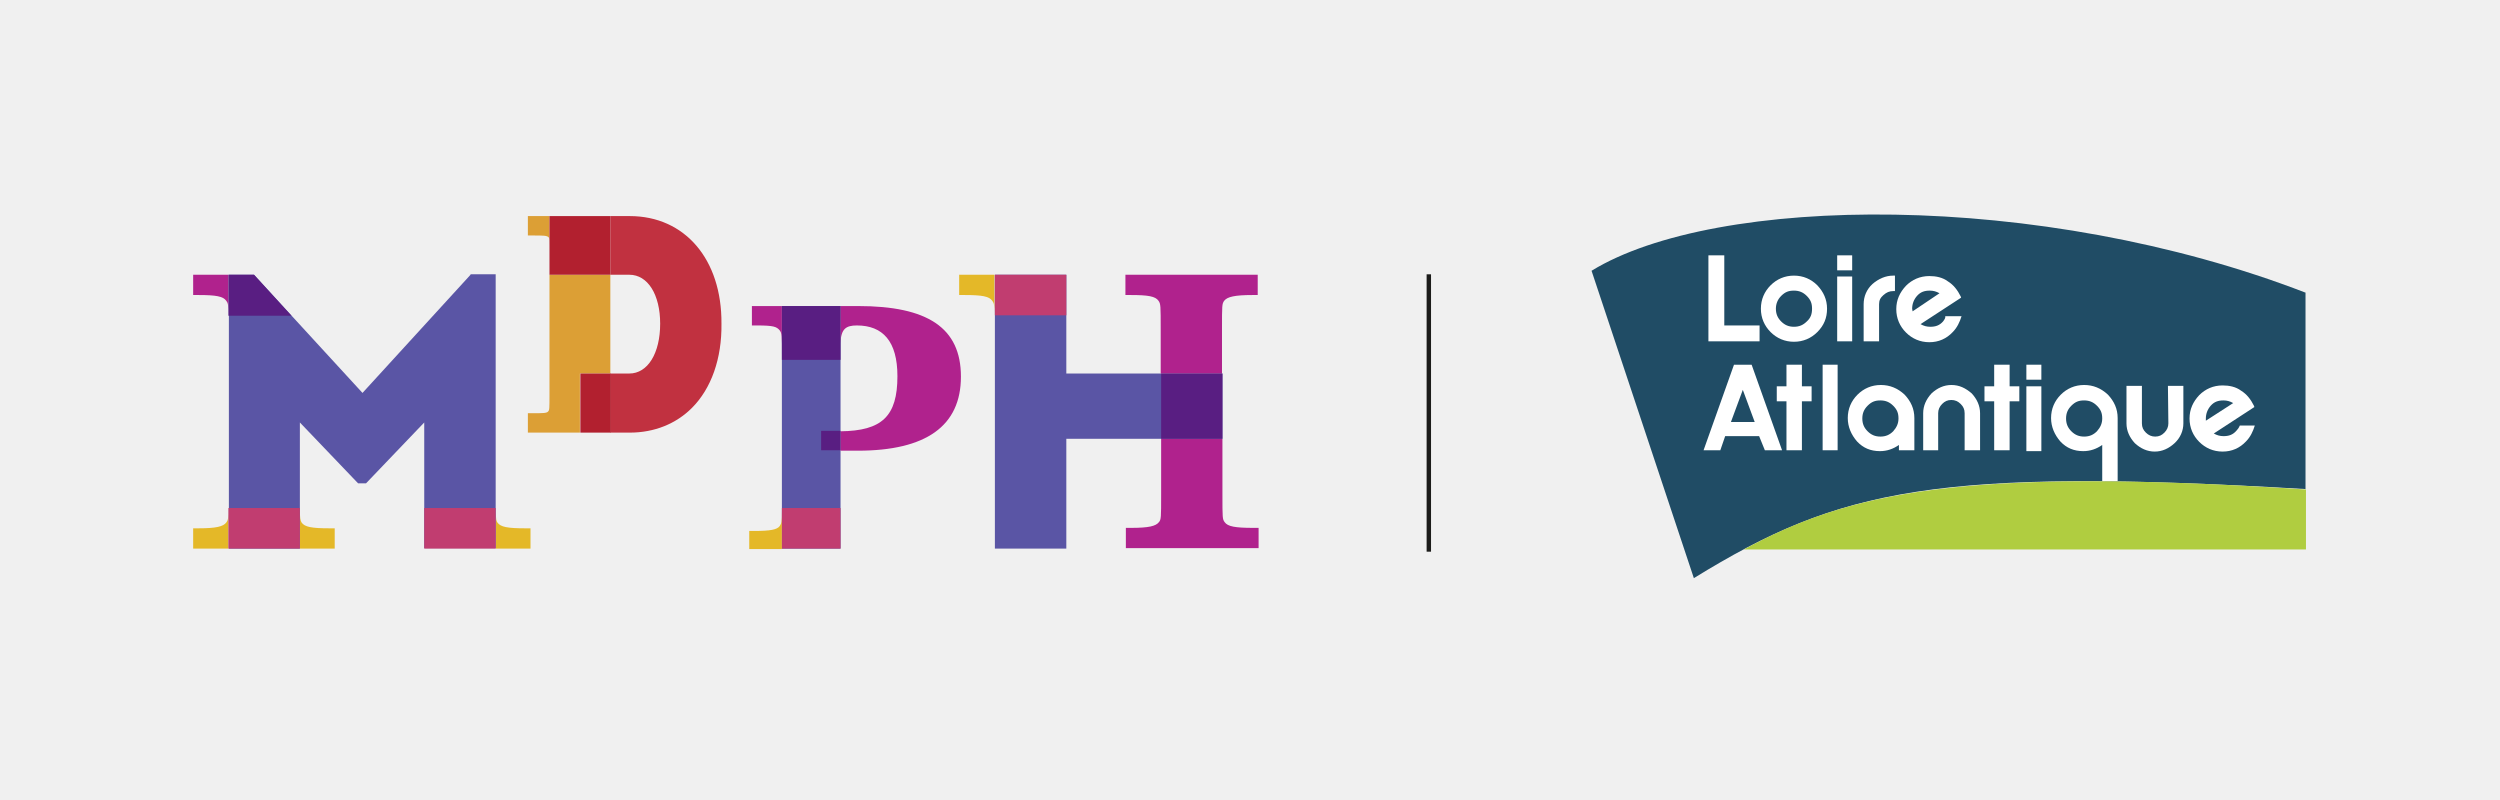
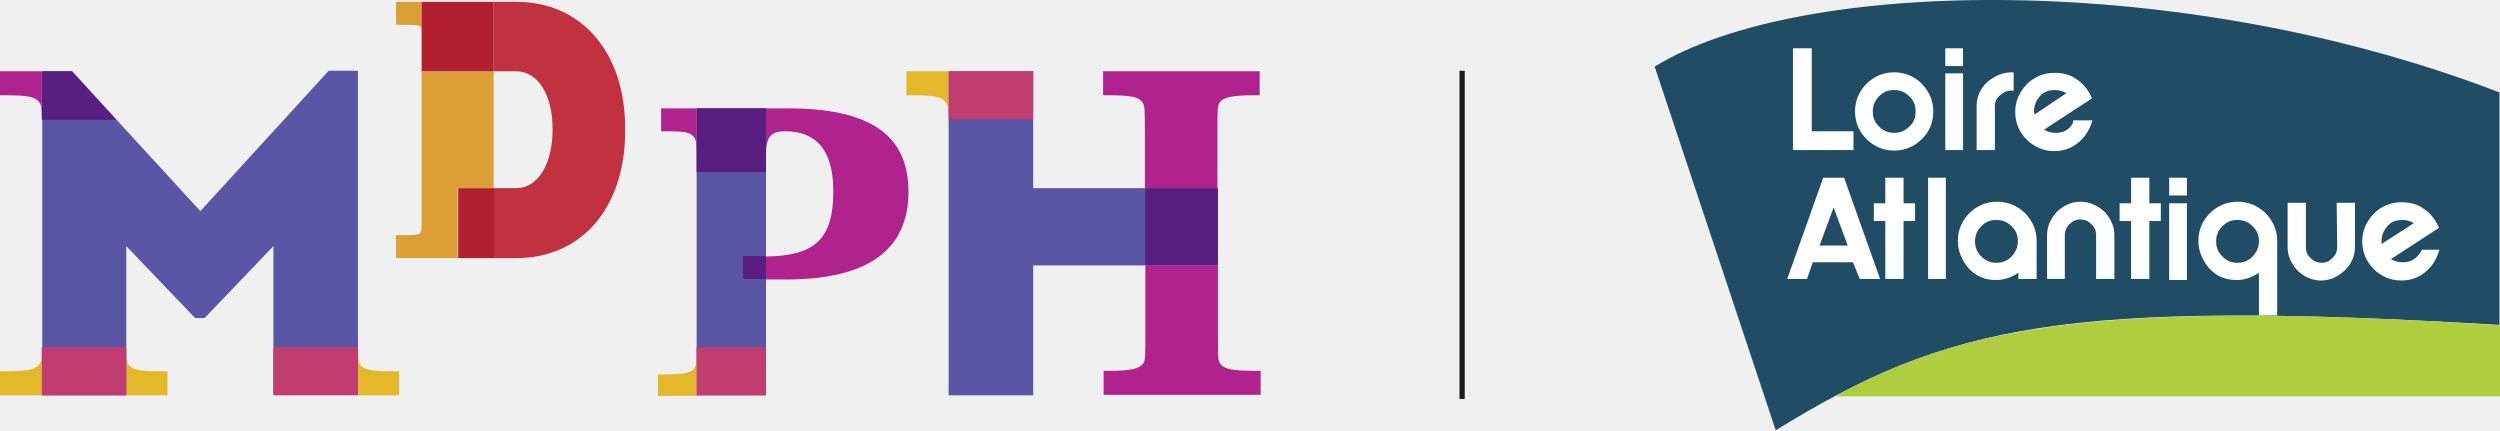
- <svg xmlns="http://www.w3.org/2000/svg" version="1.1" id="Logo_x5F_Def" x="0px" y="0px" viewBox="0 0 566.9 181.2" style="enable-background:new 0 0 566.9 181.2;" xml:space="preserve">
-   <style type="text/css">
+ <svg xmlns="http://www.w3.org/2000/svg" version="1.1" id="Logo_x5F_Def" x="0px" y="0px" viewBox="0 0 479.1 82.458" xml:space="preserve" width="479.1" height="82.458">
+   <defs id="defs230" />
+   <style type="text/css" id="style117">
	.st0{fill:#204C65;}
	.st1{fill:#FFFFFF;}
	.st2{fill:#B0CD40;}
	.st3{fill:#1C1C1A;}
	.st4{fill:#E4B828;}
	.st5{fill:#5A55A5;}
	.st6{fill:#B0228D;}
	.st7{fill:#57278D;}
	.st8{fill:#DC9F35;}
	.st9{fill:#C13140;}
	.st10{fill:#591E82;}
	.st11{fill:#C13D70;}
	.st12{fill:#B2202F;}
</style>
-   <g>
-     <path class="st0" d="M522.9,66.4c-60.6-23.4-134-22.2-162-5l23.2,69.7c33.1-20.4,55.3-25.1,138.7-20.2V66.4z" />
-     <g>
-       <path class="st1" d="M409.7,72.9c-0.8,0.8-1.7,1.2-2.9,1.2s-2.1-0.4-2.9-1.2c-0.8-0.8-1.2-1.7-1.2-2.9c0-1.1,0.4-2.1,1.2-2.9    c0.9-0.9,1.7-1.2,2.9-1.2s2.1,0.4,2.9,1.2c0.9,0.9,1.2,1.7,1.2,2.9C410.9,71.2,410.6,72.1,409.7,72.9 M406.8,62.5    c-2.1,0-3.9,0.8-5.3,2.2c-1.4,1.4-2.2,3.2-2.2,5.3s0.8,3.9,2.2,5.3c1.4,1.4,3.2,2.2,5.3,2.2s3.9-0.8,5.3-2.2    c1.5-1.5,2.2-3.2,2.2-5.3s-0.8-3.8-2.2-5.3C410.7,63.3,408.9,62.5,406.8,62.5" />
+   <g id="g167" transform="translate(-43.8,-48.64155)">
+     <path class="st0" d="m 522.9,66.4 c -60.6,-23.4 -134,-22.2 -162,-5 l 23.2,69.7 C 417.2,110.7 439.4,106 522.8,110.9 V 66.4 Z" id="path119" />
+     <g id="g123">
+       <path class="st1" d="m 409.7,72.9 c -0.8,0.8 -1.7,1.2 -2.9,1.2 -1.2,0 -2.1,-0.4 -2.9,-1.2 -0.8,-0.8 -1.2,-1.7 -1.2,-2.9 0,-1.1 0.4,-2.1 1.2,-2.9 0.9,-0.9 1.7,-1.2 2.9,-1.2 1.2,0 2.1,0.4 2.9,1.2 0.9,0.9 1.2,1.7 1.2,2.9 0,1.2 -0.3,2.1 -1.2,2.9 m -2.9,-10.4 c -2.1,0 -3.9,0.8 -5.3,2.2 -1.4,1.4 -2.2,3.2 -2.2,5.3 0,2.1 0.8,3.9 2.2,5.3 1.4,1.4 3.2,2.2 5.3,2.2 2.1,0 3.9,-0.8 5.3,-2.2 1.5,-1.5 2.2,-3.2 2.2,-5.3 0,-2.1 -0.8,-3.8 -2.2,-5.3 -1.4,-1.4 -3.2,-2.2 -5.3,-2.2" id="path121" />
    </g>
-     <rect x="416.6" y="62.7" class="st1" width="3.4" height="14.7" />
-     <rect x="416.6" y="57.9" class="st1" width="3.4" height="3.4" />
-     <g>
-       <g>
-         <path class="st1" d="M424.6,64.4c-1.3,1.2-2,2.8-2,4.6v8.4h3.5V69c0-0.9,0.3-1.5,1-2.1s1.3-0.9,2.3-0.9h0.3v-3.5h-0.4     C427.6,62.5,426,63.2,424.6,64.4" />
+     <rect x="416.6" y="62.7" class="st1" width="3.4" height="14.7" id="rect125" />
+     <rect x="416.6" y="57.9" class="st1" width="3.4" height="3.4" id="rect127" />
+     <g id="g133">
+       <g id="g131">
+         <path class="st1" d="m 424.6,64.4 c -1.3,1.2 -2,2.8 -2,4.6 v 8.4 h 3.5 V 69 c 0,-0.9 0.3,-1.5 1,-2.1 0.7,-0.6 1.3,-0.9 2.3,-0.9 h 0.3 v -3.5 h -0.4 c -1.7,0 -3.3,0.7 -4.7,1.9" id="path129" />
      </g>
    </g>
-     <polygon class="st1" points="408.6,82.7 405.1,82.7 405.1,87.6 402.9,87.6 402.9,91 405.1,91 405.1,102.1 408.6,102.1 408.6,91    410.8,91 410.8,87.6 408.6,87.6  " />
-     <rect x="413.3" y="82.7" class="st1" width="3.4" height="19.4" />
-     <g>
-       <path class="st1" d="M429.3,97.8c-0.8,0.8-1.7,1.2-2.9,1.2s-2.1-0.4-2.9-1.2c-0.8-0.8-1.2-1.7-1.2-2.9s0.4-2.1,1.2-2.9    c0.9-0.9,1.7-1.2,2.9-1.2s2.1,0.4,2.9,1.2c0.9,0.9,1.2,1.7,1.2,2.9C430.5,96,430.1,96.9,429.3,97.8 M426.5,87.3    c-2.1,0-3.9,0.8-5.3,2.2c-1.4,1.4-2.2,3.2-2.2,5.3c0,2,0.8,3.8,2.1,5.3c1.4,1.5,3.1,2.2,5.2,2.2c1.6,0,3-0.5,4.3-1.4v1.2h3.5v-7.3    c0-2.1-0.8-3.8-2.2-5.3C430.3,88,428.5,87.3,426.5,87.3" />
-       <path class="st1" d="M442.5,87.3c-1.7,0-3.2,0.7-4.5,1.9c-1.2,1.3-1.9,2.8-1.9,4.5v8.4h3.4v-8.4c0-0.8,0.3-1.5,0.9-2.1    s1.2-0.9,2.1-0.9c0.8,0,1.5,0.3,2.1,0.9c0.6,0.6,0.9,1.2,0.9,2.1v8.4h3.5v-8.4c0-1.7-0.7-3.2-1.9-4.5    C445.7,88,444.3,87.3,442.5,87.3" />
+     <polygon class="st1" points="405.1,87.6 402.9,87.6 402.9,91 405.1,91 405.1,102.1 408.6,102.1 408.6,91 410.8,91 410.8,87.6 408.6,87.6 408.6,82.7 405.1,82.7 " id="polygon135" />
+     <rect x="413.3" y="82.7" class="st1" width="3.4" height="19.4" id="rect137" />
+     <g id="g143">
+       <path class="st1" d="m 429.3,97.8 c -0.8,0.8 -1.7,1.2 -2.9,1.2 -1.2,0 -2.1,-0.4 -2.9,-1.2 -0.8,-0.8 -1.2,-1.7 -1.2,-2.9 0,-1.2 0.4,-2.1 1.2,-2.9 0.9,-0.9 1.7,-1.2 2.9,-1.2 1.2,0 2.1,0.4 2.9,1.2 0.9,0.9 1.2,1.7 1.2,2.9 0,1.1 -0.4,2 -1.2,2.9 m -2.8,-10.5 c -2.1,0 -3.9,0.8 -5.3,2.2 -1.4,1.4 -2.2,3.2 -2.2,5.3 0,2 0.8,3.8 2.1,5.3 1.4,1.5 3.1,2.2 5.2,2.2 1.6,0 3,-0.5 4.3,-1.4 v 1.2 h 3.5 v -7.3 c 0,-2.1 -0.8,-3.8 -2.2,-5.3 -1.6,-1.5 -3.4,-2.2 -5.4,-2.2" id="path139" />
+       <path class="st1" d="m 442.5,87.3 c -1.7,0 -3.2,0.7 -4.5,1.9 -1.2,1.3 -1.9,2.8 -1.9,4.5 v 8.4 h 3.4 v -8.4 c 0,-0.8 0.3,-1.5 0.9,-2.1 0.6,-0.6 1.2,-0.9 2.1,-0.9 0.8,0 1.5,0.3 2.1,0.9 0.6,0.6 0.9,1.2 0.9,2.1 v 8.4 h 3.5 v -8.4 c 0,-1.7 -0.7,-3.2 -1.9,-4.5 -1.4,-1.2 -2.8,-1.9 -4.6,-1.9" id="path141" />
    </g>
-     <polygon class="st1" points="455.7,82.7 452.2,82.7 452.2,87.6 450,87.6 450,91 452.2,91 452.2,102.1 455.7,102.1 455.7,91    457.9,91 457.9,87.6 455.7,87.6  " />
-     <rect x="459.5" y="87.6" class="st1" width="3.4" height="14.7" />
-     <rect x="459.5" y="82.7" class="st1" width="3.4" height="3.4" />
-     <g>
-       <path class="st1" d="M475.5,97.8c-0.8,0.8-1.7,1.2-2.9,1.2s-2.1-0.4-2.9-1.2c-0.8-0.8-1.2-1.7-1.2-2.9s0.4-2.1,1.2-2.9    c0.9-0.9,1.7-1.2,2.9-1.2s2.1,0.4,2.9,1.2c0.9,0.9,1.2,1.7,1.2,2.9C476.7,96,476.3,96.9,475.5,97.8 M472.6,87.3    c-2.1,0-3.9,0.8-5.3,2.2c-1.4,1.4-2.2,3.2-2.2,5.3c0,2,0.8,3.8,2.1,5.3c1.4,1.5,3.1,2.2,5.2,2.2c1.6,0,3-0.5,4.3-1.4v8.2h3.5V94.8    c0-2.1-0.8-3.8-2.2-5.3C476.4,88,474.6,87.3,472.6,87.3" />
-       <path class="st1" d="M491.7,96c0,0.8-0.3,1.5-0.9,2.1s-1.2,0.9-2.1,0.9c-0.8,0-1.5-0.3-2.1-0.9s-0.9-1.2-0.9-2.1v-8.5h-3.5V96    c0,1.7,0.7,3.2,1.9,4.5c1.3,1.2,2.8,1.9,4.5,1.9s3.2-0.7,4.5-1.9c1.3-1.2,2-2.8,2-4.5v-8.5h-3.5L491.7,96L491.7,96z" />
-       <path class="st1" d="M433.6,70c0-1.1,0.4-2.1,1.1-2.9c0.8-0.9,1.7-1.2,2.9-1.2c0.8,0,1.5,0.2,2.2,0.6l-6.1,4.1    C433.7,70.4,433.6,70.2,433.6,70 M440.6,72.9c-0.8,0.9-1.7,1.2-2.9,1.2c-0.8,0-1.5-0.2-2.2-0.6l9.2-6l-0.1-0.3    c-0.7-1.4-1.6-2.6-2.9-3.4c-1.2-0.9-2.7-1.2-4.2-1.2c-2.1,0-3.9,0.8-5.3,2.2c-1.4,1.5-2.2,3.2-2.2,5.3s0.8,3.9,2.2,5.3    c1.4,1.4,3.2,2.2,5.3,2.2s3.9-0.8,5.3-2.3c1-1,1.6-2.3,2-3.6h-3.7C441.2,72.1,440.9,72.5,440.6,72.9" />
-       <path class="st1" d="M500.2,94.9c0-1.1,0.4-2.1,1.1-2.9c0.8-0.9,1.7-1.2,2.9-1.2c0.8,0,1.5,0.2,2.2,0.6l-6.2,4    C500.2,95.2,500.2,95,500.2,94.9 M507.9,96.5c-0.2,0.5-0.5,0.9-0.8,1.2c-0.8,0.9-1.7,1.2-2.9,1.2c-0.8,0-1.5-0.2-2.2-0.6l9.2-6    l-0.1-0.3c-0.7-1.4-1.6-2.6-2.9-3.4c-1.2-0.9-2.7-1.2-4.2-1.2c-2.1,0-3.9,0.8-5.3,2.2c-1.4,1.5-2.2,3.2-2.2,5.3    c0,2.1,0.8,3.9,2.2,5.3c1.4,1.4,3.2,2.2,5.3,2.2c2.1,0,3.9-0.8,5.3-2.3c1-1,1.6-2.3,2-3.6L507.9,96.5L507.9,96.5z" />
+     <polygon class="st1" points="452.2,87.6 450,87.6 450,91 452.2,91 452.2,102.1 455.7,102.1 455.7,91 457.9,91 457.9,87.6 455.7,87.6 455.7,82.7 452.2,82.7 " id="polygon145" />
+     <rect x="459.5" y="87.6" class="st1" width="3.4" height="14.7" id="rect147" />
+     <rect x="459.5" y="82.7" class="st1" width="3.4" height="3.4" id="rect149" />
+     <g id="g159">
+       <path class="st1" d="m 475.5,97.8 c -0.8,0.8 -1.7,1.2 -2.9,1.2 -1.2,0 -2.1,-0.4 -2.9,-1.2 -0.8,-0.8 -1.2,-1.7 -1.2,-2.9 0,-1.2 0.4,-2.1 1.2,-2.9 0.9,-0.9 1.7,-1.2 2.9,-1.2 1.2,0 2.1,0.4 2.9,1.2 0.9,0.9 1.2,1.7 1.2,2.9 0,1.1 -0.4,2 -1.2,2.9 m -2.9,-10.5 c -2.1,0 -3.9,0.8 -5.3,2.2 -1.4,1.4 -2.2,3.2 -2.2,5.3 0,2 0.8,3.8 2.1,5.3 1.4,1.5 3.1,2.2 5.2,2.2 1.6,0 3,-0.5 4.3,-1.4 v 8.2 h 3.5 V 94.8 c 0,-2.1 -0.8,-3.8 -2.2,-5.3 -1.6,-1.5 -3.4,-2.2 -5.4,-2.2" id="path151" />
+       <path class="st1" d="m 491.7,96 c 0,0.8 -0.3,1.5 -0.9,2.1 -0.6,0.6 -1.2,0.9 -2.1,0.9 -0.8,0 -1.5,-0.3 -2.1,-0.9 -0.6,-0.6 -0.9,-1.2 -0.9,-2.1 v -8.5 h -3.5 V 96 c 0,1.7 0.7,3.2 1.9,4.5 1.3,1.2 2.8,1.9 4.5,1.9 1.7,0 3.2,-0.7 4.5,-1.9 1.3,-1.2 2,-2.8 2,-4.5 v -8.5 h -3.5 z" id="path153" />
+       <path class="st1" d="m 433.6,70 c 0,-1.1 0.4,-2.1 1.1,-2.9 0.8,-0.9 1.7,-1.2 2.9,-1.2 0.8,0 1.5,0.2 2.2,0.6 l -6.1,4.1 c 0,-0.2 -0.1,-0.4 -0.1,-0.6 m 7,2.9 c -0.8,0.9 -1.7,1.2 -2.9,1.2 -0.8,0 -1.5,-0.2 -2.2,-0.6 l 9.2,-6 -0.1,-0.3 c -0.7,-1.4 -1.6,-2.6 -2.9,-3.4 -1.2,-0.9 -2.7,-1.2 -4.2,-1.2 -2.1,0 -3.9,0.8 -5.3,2.2 -1.4,1.5 -2.2,3.2 -2.2,5.3 0,2.1 0.8,3.9 2.2,5.3 1.4,1.4 3.2,2.2 5.3,2.2 2.1,0 3.9,-0.8 5.3,-2.3 1,-1 1.6,-2.3 2,-3.6 h -3.7 c 0.1,0.4 -0.2,0.8 -0.5,1.2" id="path155" />
+       <path class="st1" d="m 500.2,94.9 c 0,-1.1 0.4,-2.1 1.1,-2.9 0.8,-0.9 1.7,-1.2 2.9,-1.2 0.8,0 1.5,0.2 2.2,0.6 l -6.2,4 c 0,-0.2 0,-0.4 0,-0.5 m 7.7,1.6 c -0.2,0.5 -0.5,0.9 -0.8,1.2 -0.8,0.9 -1.7,1.2 -2.9,1.2 -0.8,0 -1.5,-0.2 -2.2,-0.6 l 9.2,-6 -0.1,-0.3 c -0.7,-1.4 -1.6,-2.6 -2.9,-3.4 -1.2,-0.9 -2.7,-1.2 -4.2,-1.2 -2.1,0 -3.9,0.8 -5.3,2.2 -1.4,1.5 -2.2,3.2 -2.2,5.3 0,2.1 0.8,3.9 2.2,5.3 1.4,1.4 3.2,2.2 5.3,2.2 2.1,0 3.9,-0.8 5.3,-2.3 1,-1 1.6,-2.3 2,-3.6 z" id="path157" />
    </g>
-     <polygon class="st1" points="391,57.9 387.4,57.9 387.4,77.4 399,77.4 399,73.8 391,73.8  " />
-     <path class="st1" d="M392.5,95.7l2.7-7.3l2.7,7.3H392.5z M400.2,102.1h3.9l-6.9-19.4h-4l-6.9,19.4h3.8l1.1-3.2h7.7L400.2,102.1z" />
-     <path class="st2" d="M522.9,111c-78.8-5.2-103.7,0.8-127.5,13.6h127.5V111z" />
+     <polygon class="st1" points="387.4,77.4 399,77.4 399,73.8 391,73.8 391,57.9 387.4,57.9 " id="polygon161" />
+     <path class="st1" d="m 392.5,95.7 2.7,-7.3 2.7,7.3 z m 7.7,6.4 h 3.9 l -6.9,-19.4 h -4 l -6.9,19.4 h 3.8 l 1.1,-3.2 h 7.7 z" id="path163" />
+     <path class="st2" d="m 522.9,111 c -78.8,-5.2 -103.7,0.8 -127.5,13.6 h 127.5 z" id="path165" />
  </g>
-   <rect x="323.5" y="62.2" class="st3" width="1" height="62.9" />
-   <g>
-     <path class="st4" d="M225.6,62.3h-8.1v4.6h1.2c4,0,5.6,0.3,6.3,1.3c0.4,0.5,0.5,0.9,0.5,3.3c0,0.3,0,0.4,0,0.4l0-0.3h0V62.3" />
-     <rect x="177.3" y="69.4" class="st5" width="13.3" height="55" />
-     <polygon class="st5" points="277.2,99.5 277.2,84.7 241.8,84.7 241.8,62.3 225.6,62.3 225.6,124.4 241.8,124.4 241.8,99.5  " />
-     <path class="st6" d="M177.3,69.4h-6.8v4.4h1.1c3.9,0,4.5,0.3,5.2,1.1c0.5,0.7,0.5,1,0.5,5.9V69.4 M194.6,69.4h-4v8.4l0,0l0,0   c0.1-3.2,1.2-4,3.7-4c5.9,0,9.2,3.6,9.2,11.5c0,9.1-3.5,12.4-12.9,12.5v4.4h3.9c15.5,0,23.4-5.6,23.4-16.8   C217.9,74.3,210.3,69.4,194.6,69.4" />
-     <path class="st7" d="M177.3,69.4L177.3,69.4v11.4c0,0,0,0.1,0,0.1V69.4" />
-     <path class="st6" d="M51.8,62.3h-8v4.6H45c4,0,5.6,0.3,6.3,1.3c0.4,0.5,0.5,0.9,0.5,3.3c0,0.1,0,0,0,0.1V62.3" />
-     <path class="st4" d="M112.4,116.3v8.1h7.9v-4.6h-1.2c-4,0-5.6-0.3-6.3-1.3C112.5,118.1,112.5,117.7,112.4,116.3" />
-     <path class="st4" d="M68,115.2v9.2h7.9v-4.6h-1.2c-4,0-5.6-0.3-6.3-1.3C68.1,118,68,117.6,68,115.2" />
-     <path class="st4" d="M51.8,115.3c0,2.3-0.1,2.7-0.5,3.2c-0.7,0.9-2.3,1.3-6.3,1.3h-1.2v4.6h8L51.8,115.3" />
-     <path class="st5" d="M106.7,62.3L82.2,89.1L57.6,62.3h-5.7c0,0,0,9.4,0,9.4v43.6v9.1h0h16.1H68v-9.2V95.8l13.2,13.8H83l13.2-13.8   v19.3v9.2h16.1h0.1v-8.1v-54H106.7" />
-     <path class="st4" d="M177.3,115.8c0,2.6-0.1,2.9-0.5,3.5c-0.6,0.8-2.1,1.1-5.8,1.1h-1.1v4.1h7.4V115.8z" />
-     <path class="st8" d="M124.6,49h-4.9v4.4h1.2c2.2,0,3.1,0,3.5,0.4c0.2,0.2,0.2,0.5,0.2,1.8V49" />
-     <path class="st8" d="M138.4,62.3h-13.8v27.1c0,3.2,0,3.6-0.3,3.9c-0.3,0.4-1.2,0.4-3.4,0.4h-1.2v4.4h11.8V84.7h3.6l3.3,0V62.3" />
-     <path class="st9" d="M142.8,49h-4.4v13.3v0l0.2,0h4.1c4.2,0,7,4.5,7,11.1c0,6.7-2.8,11.3-7,11.3l-4.3,0v0v13.4h4.4   c5.6,0,10.5-2,14.1-5.6c4.4-4.4,6.8-11.2,6.7-19.1C163.7,58.8,155.3,49,142.8,49z" />
-     <polyline class="st10" points="57.6,62.3 51.8,62.3 51.8,71.6 66.1,71.6 57.6,62.3  " />
-     <rect x="96.2" y="115.2" class="st11" width="16.2" height="9.2" />
-     <rect x="225.6" y="62.3" class="st11" width="16.2" height="9.2" />
-     <rect x="51.8" y="115.2" class="st11" width="16.2" height="9.2" />
-     <rect x="124.6" y="49" class="st12" width="13.8" height="13.3" />
-     <rect x="131.6" y="84.7" class="st12" width="6.9" height="13.4" />
-     <rect x="177.3" y="69.4" class="st10" width="13.3" height="12.2" />
-     <rect x="186.2" y="97.7" class="st10" width="4.4" height="4.4" />
-     <polyline class="st11" points="190.6,115.2 177.3,115.2 177.3,124.4 190.6,124.4 190.6,115.2  " />
-     <g>
-       <path class="st6" d="M255.2,62.3v4.6h1.2c4,0,5.6,0.3,6.3,1.3c0.5,0.7,0.5,1.1,0.5,6.5v10h13.9v-10c0-5.5,0-5.8,0.5-6.5    c0.7-0.9,2.4-1.3,6.4-1.3h1.2v-4.6H255.2z" />
-       <path class="st6" d="M277.7,118.4c-0.5-0.7-0.5-0.9-0.5-6.4V99.5h-13.9V112c0,5.4,0,5.8-0.5,6.4c-0.7,0.9-2.3,1.3-6.3,1.3h-1.2    v4.6h30.1v-4.6h-1.2C280.1,119.7,278.4,119.4,277.7,118.4z" />
+   <rect x="279.7" y="13.558" class="st3" width="1" height="62.9" id="rect169" />
+   <g id="g225" transform="translate(-43.8,-48.64155)">
+     <path class="st4" d="m 225.6,62.3 h -8.1 v 4.6 h 1.2 c 4,0 5.6,0.3 6.3,1.3 0.4,0.5 0.5,0.9 0.5,3.3 0,0.3 0,0.4 0,0.4 v -0.3 0 -9.3" id="path171" />
+     <rect x="177.3" y="69.4" class="st5" width="13.3" height="55" id="rect173" />
+     <polygon class="st5" points="241.8,84.7 241.8,62.3 225.6,62.3 225.6,124.4 241.8,124.4 241.8,99.5 277.2,99.5 277.2,84.7 " id="polygon175" />
+     <path class="st6" d="m 177.3,69.4 h -6.8 v 4.4 h 1.1 c 3.9,0 4.5,0.3 5.2,1.1 0.5,0.7 0.5,1 0.5,5.9 V 69.4 m 17.3,0 h -4 v 8.4 0 0 c 0.1,-3.2 1.2,-4 3.7,-4 5.9,0 9.2,3.6 9.2,11.5 0,9.1 -3.5,12.4 -12.9,12.5 v 4.4 h 3.9 c 15.5,0 23.4,-5.6 23.4,-16.8 0,-11.1 -7.6,-16 -23.3,-16" id="path177" />
+     <path class="st7" d="m 177.3,69.4 v 0 11.4 c 0,0 0,0.1 0,0.1 V 69.4" id="path179" />
+     <path class="st6" d="m 51.8,62.3 h -8 v 4.6 H 45 c 4,0 5.6,0.3 6.3,1.3 0.4,0.5 0.5,0.9 0.5,3.3 0,0.1 0,0 0,0.1 v -9.3" id="path181" />
+     <path class="st4" d="m 112.4,116.3 v 8.1 h 7.9 v -4.6 h -1.2 c -4,0 -5.6,-0.3 -6.3,-1.3 -0.3,-0.4 -0.3,-0.8 -0.4,-2.2" id="path183" />
+     <path class="st4" d="m 68,115.2 v 9.2 h 7.9 v -4.6 h -1.2 c -4,0 -5.6,-0.3 -6.3,-1.3 C 68.1,118 68,117.6 68,115.2" id="path185" />
+     <path class="st4" d="m 51.8,115.3 c 0,2.3 -0.1,2.7 -0.5,3.2 -0.7,0.9 -2.3,1.3 -6.3,1.3 h -1.2 v 4.6 h 8 v -9.1" id="path187" />
+     <path class="st5" d="M 106.7,62.3 82.2,89.1 57.6,62.3 h -5.7 c 0,0 0,9.4 0,9.4 v 43.6 9.1 0 H 68 v 0 -9.2 -19.4 l 13.2,13.8 H 83 L 96.2,95.8 v 19.3 9.2 h 16.1 0.1 v -8.1 -54 h -5.7" id="path189" />
+     <path class="st4" d="m 177.3,115.8 c 0,2.6 -0.1,2.9 -0.5,3.5 -0.6,0.8 -2.1,1.1 -5.8,1.1 h -1.1 v 4.1 h 7.4 z" id="path191" />
+     <path class="st8" d="m 124.6,49 h -4.9 v 4.4 h 1.2 c 2.2,0 3.1,0 3.5,0.4 0.2,0.2 0.2,0.5 0.2,1.8 V 49" id="path193" />
+     <path class="st8" d="m 138.4,62.3 h -13.8 v 27.1 c 0,3.2 0,3.6 -0.3,3.9 -0.3,0.4 -1.2,0.4 -3.4,0.4 h -1.2 v 4.4 h 11.8 V 84.7 h 3.6 3.3 V 62.3" id="path195" />
+     <path class="st9" d="m 142.8,49 h -4.4 v 13.3 0 h 0.2 4.1 c 4.2,0 7,4.5 7,11.1 0,6.7 -2.8,11.3 -7,11.3 h -4.3 v 0 13.4 h 4.4 c 5.6,0 10.5,-2 14.1,-5.6 4.4,-4.4 6.8,-11.2 6.7,-19.1 C 163.7,58.8 155.3,49 142.8,49 Z" id="path197" />
+     <polyline class="st10" points="57.6,62.3 51.8,62.3 51.8,71.6 66.1,71.6 57.6,62.3  " id="polyline199" />
+     <rect x="96.2" y="115.2" class="st11" width="16.2" height="9.2" id="rect201" />
+     <rect x="225.6" y="62.3" class="st11" width="16.2" height="9.2" id="rect203" />
+     <rect x="51.8" y="115.2" class="st11" width="16.2" height="9.2" id="rect205" />
+     <rect x="124.6" y="49" class="st12" width="13.8" height="13.3" id="rect207" />
+     <rect x="131.6" y="84.7" class="st12" width="6.9" height="13.4" id="rect209" />
+     <rect x="177.3" y="69.4" class="st10" width="13.3" height="12.2" id="rect211" />
+     <rect x="186.2" y="97.7" class="st10" width="4.4" height="4.4" id="rect213" />
+     <polyline class="st11" points="190.6,115.2 177.3,115.2 177.3,124.4 190.6,124.4 190.6,115.2  " id="polyline215" />
+     <g id="g221">
+       <path class="st6" d="m 255.2,62.3 v 4.6 h 1.2 c 4,0 5.6,0.3 6.3,1.3 0.5,0.7 0.5,1.1 0.5,6.5 v 10 h 13.9 v -10 c 0,-5.5 0,-5.8 0.5,-6.5 0.7,-0.9 2.4,-1.3 6.4,-1.3 h 1.2 v -4.6 z" id="path217" />
+       <path class="st6" d="m 277.7,118.4 c -0.5,-0.7 -0.5,-0.9 -0.5,-6.4 V 99.5 H 263.3 V 112 c 0,5.4 0,5.8 -0.5,6.4 -0.7,0.9 -2.3,1.3 -6.3,1.3 h -1.2 v 4.6 h 30.1 v -4.6 h -1.2 c -4.1,0 -5.8,-0.3 -6.5,-1.3 z" id="path219" />
    </g>
-     <rect x="263.3" y="84.7" class="st10" width="13.9" height="14.8" />
+     <rect x="263.3" y="84.7" class="st10" width="13.9" height="14.8" id="rect223" />
  </g>
</svg>
